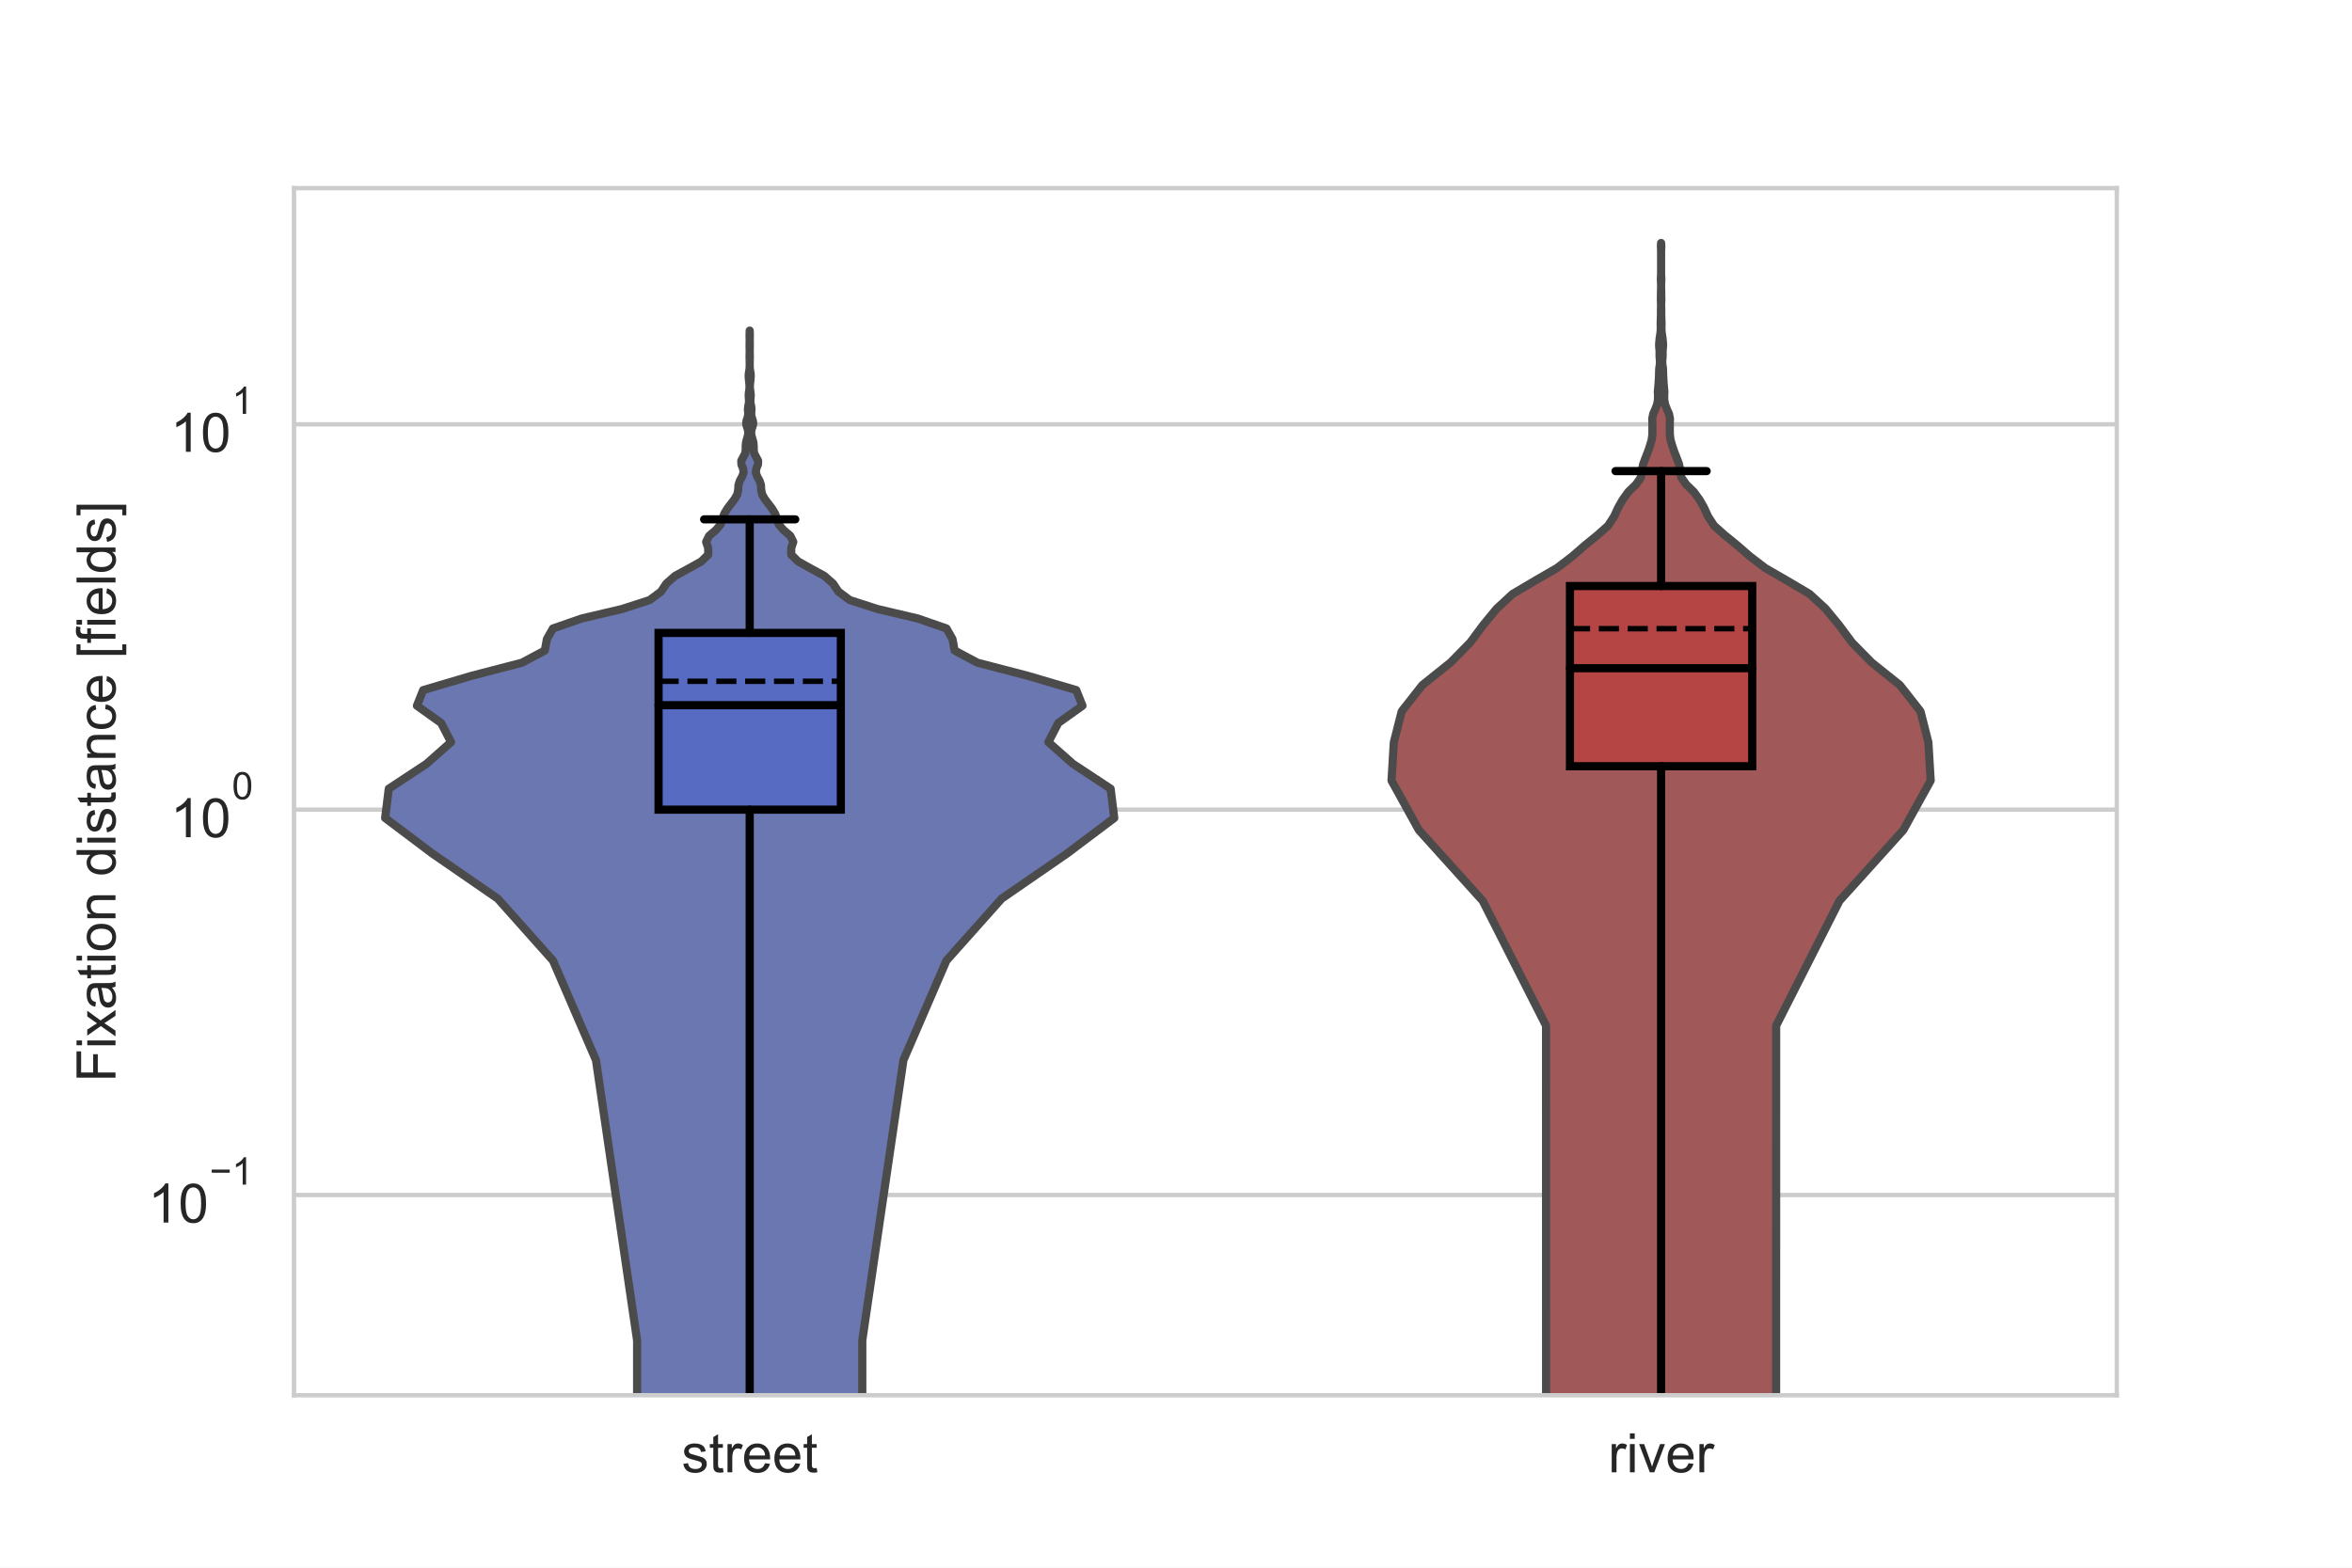
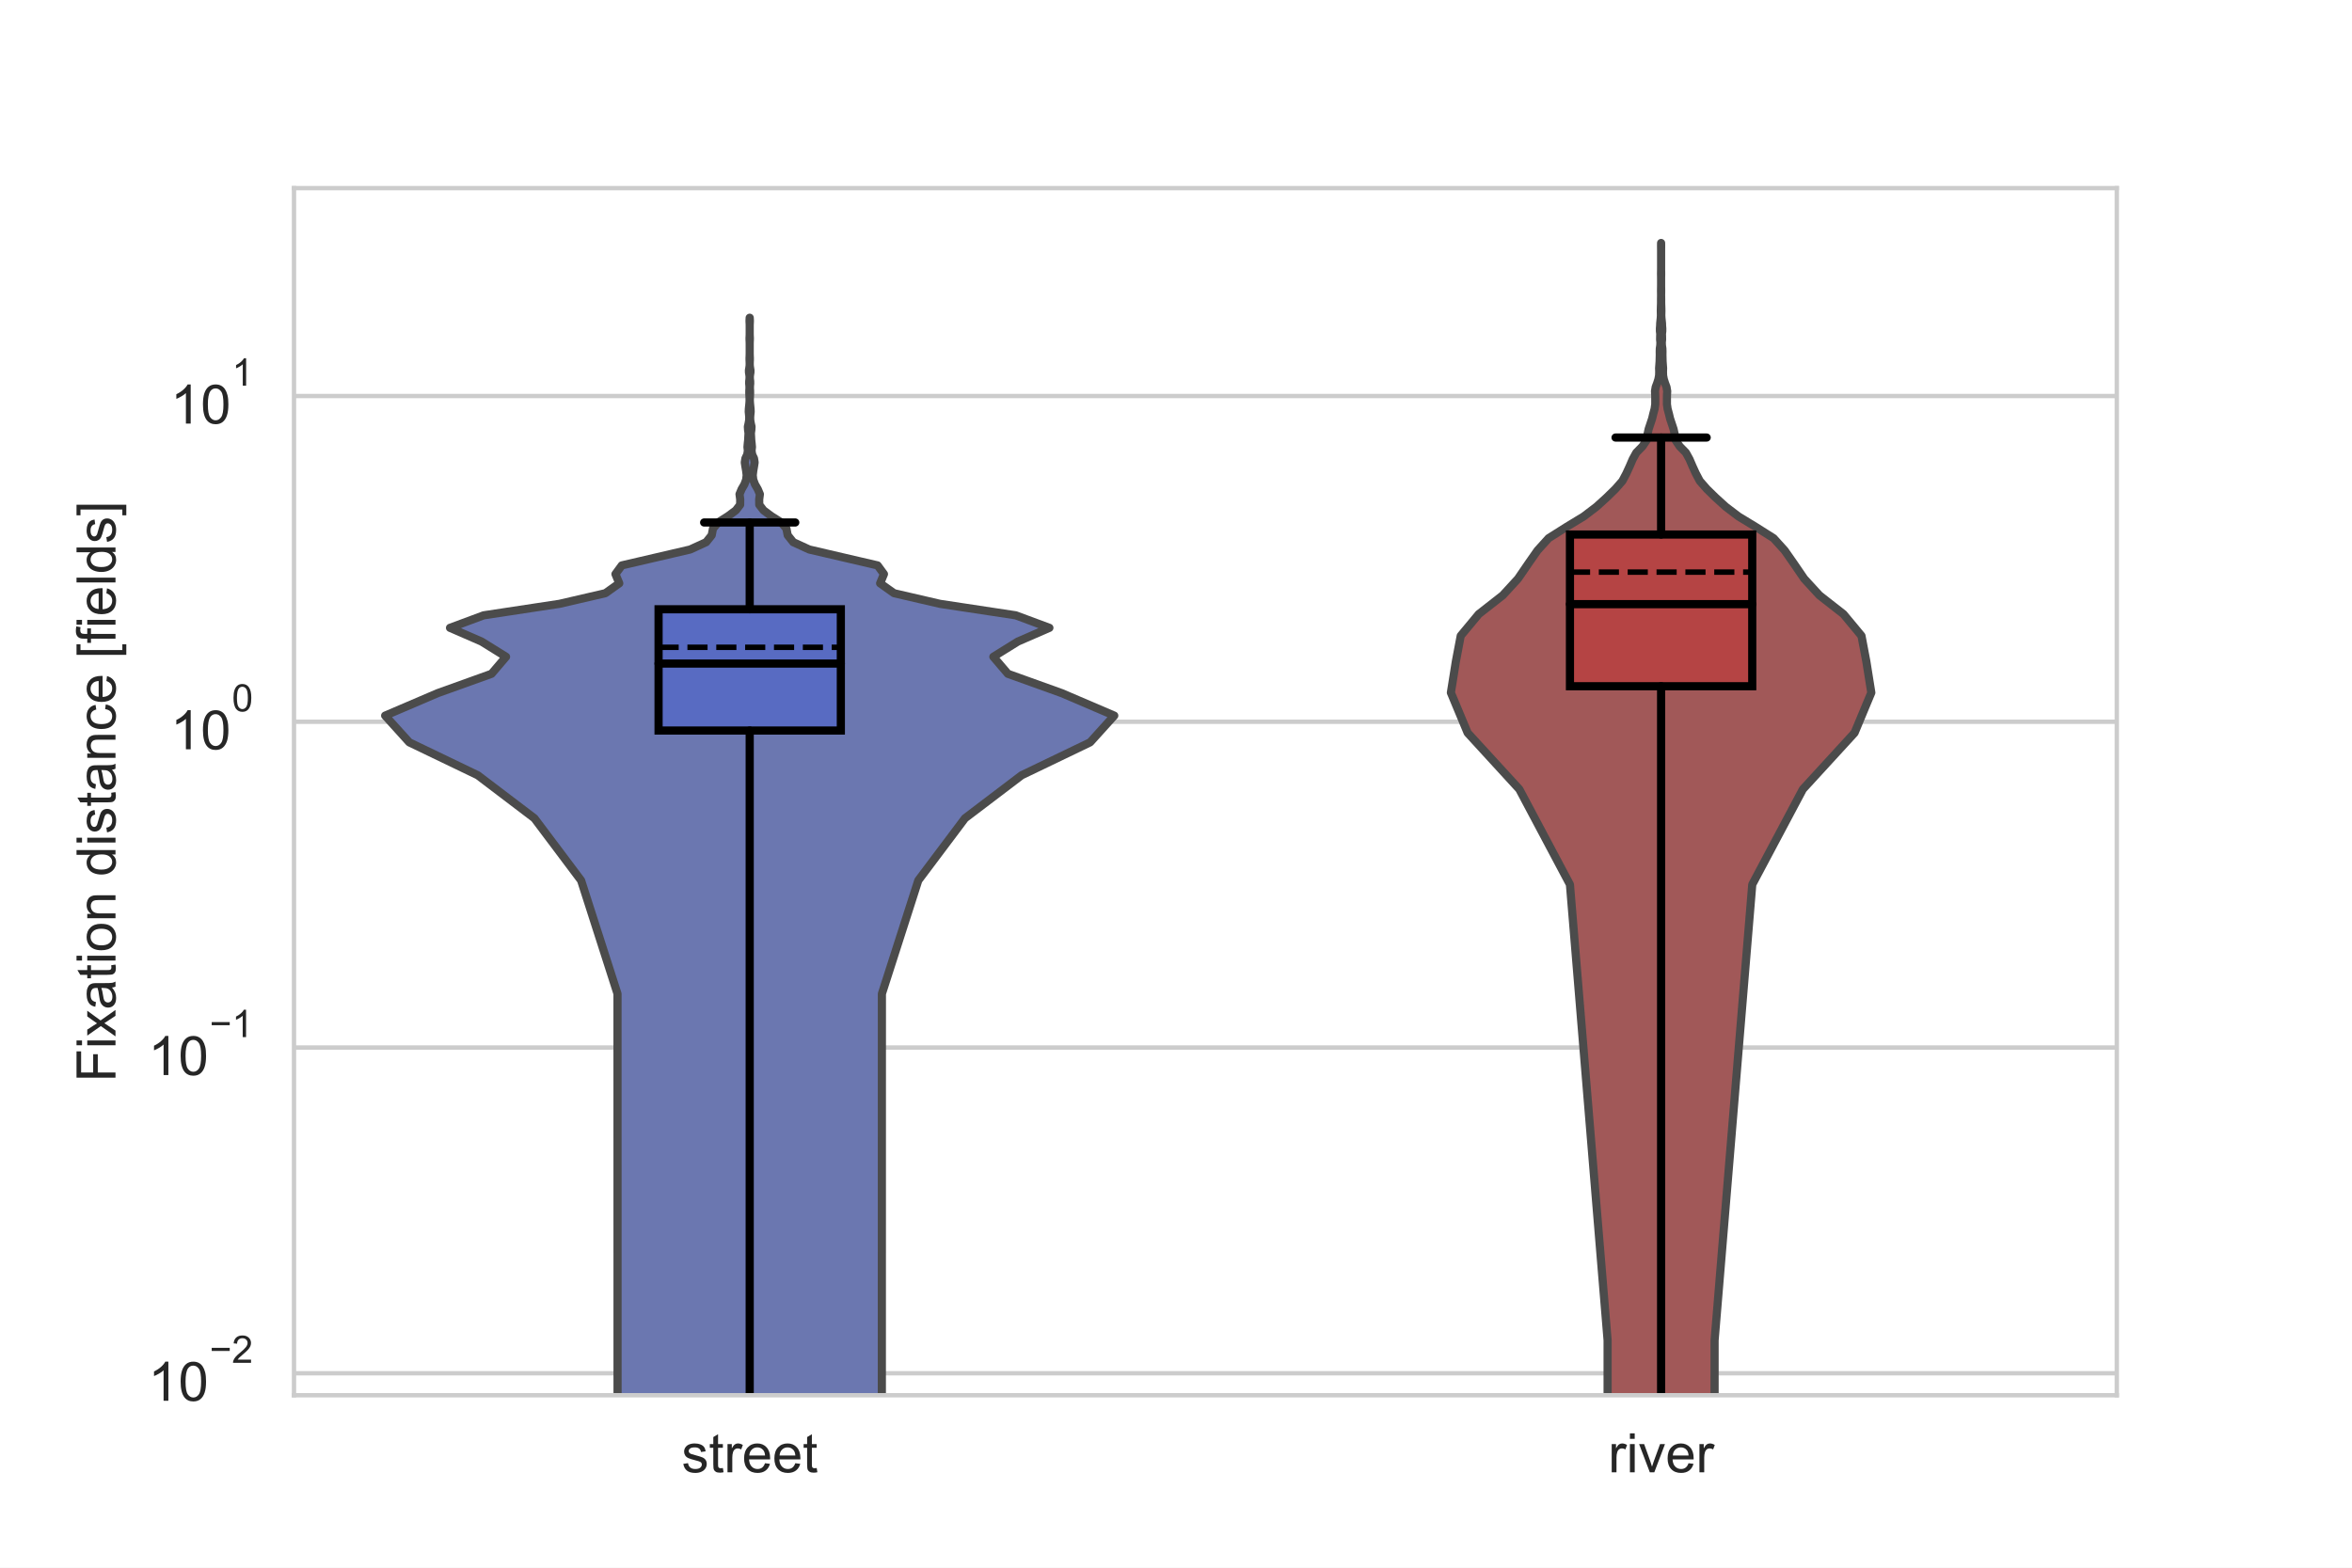
<svg xmlns="http://www.w3.org/2000/svg" xmlns:xlink="http://www.w3.org/1999/xlink" width="432pt" height="288pt" viewBox="0 0 432 288" version="1.1">
  <defs>
    <style type="text/css">*{stroke-linejoin: round; stroke-linecap: butt}</style>
  </defs>
  <g id="figure_1">
    <g id="patch_1">
      <path d="M 0 288  L 432 288  L 432 0  L 0 0  z " style="fill: #ffffff" />
    </g>
    <g id="axes_1">
      <g id="patch_2">
        <path d="M 54 256.32  L 388.8 256.32  L 388.8 34.56  L 54 34.56  z " style="fill: #ffffff" />
      </g>
      <g id="matplotlib.axis_1">
        <g id="xtick_1">
          <g id="text_1">
            <g style="fill: #262626" transform="translate(125.1961 270.4778)scale(0.1 -0.1)">
              <defs>
                <path id="ArialMT-73" d="M 197 991  L 753 1078  Q 800 744 1014 566  Q 1228 388 1613 388  Q 2000 388 2187 545  Q 2375 703 2375 916  Q 2375 1106 2209 1216  Q 2094 1291 1634 1406  Q 1016 1563 777 1677  Q 538 1791 414 1992  Q 291 2194 291 2438  Q 291 2659 392 2848  Q 494 3038 669 3163  Q 800 3259 1026 3326  Q 1253 3394 1513 3394  Q 1903 3394 2198 3281  Q 2494 3169 2634 2976  Q 2775 2784 2828 2463  L 2278 2388  Q 2241 2644 2061 2787  Q 1881 2931 1553 2931  Q 1166 2931 1000 2803  Q 834 2675 834 2503  Q 834 2394 903 2306  Q 972 2216 1119 2156  Q 1203 2125 1616 2013  Q 2213 1853 2448 1751  Q 2684 1650 2818 1456  Q 2953 1263 2953 975  Q 2953 694 2789 445  Q 2625 197 2315 61  Q 2006 -75 1616 -75  Q 969 -75 630 194  Q 291 463 197 991  z " transform="scale(0.015625)" />
                <path id="ArialMT-74" d="M 1650 503  L 1731 6  Q 1494 -44 1306 -44  Q 1000 -44 831 53  Q 663 150 594 308  Q 525 466 525 972  L 525 2881  L 113 2881  L 113 3319  L 525 3319  L 525 4141  L 1084 4478  L 1084 3319  L 1650 3319  L 1650 2881  L 1084 2881  L 1084 941  Q 1084 700 1114 631  Q 1144 563 1211 522  Q 1278 481 1403 481  Q 1497 481 1650 503  z " transform="scale(0.015625)" />
                <path id="ArialMT-72" d="M 416 0  L 416 3319  L 922 3319  L 922 2816  Q 1116 3169 1280 3281  Q 1444 3394 1641 3394  Q 1925 3394 2219 3213  L 2025 2691  Q 1819 2813 1613 2813  Q 1428 2813 1281 2702  Q 1134 2591 1072 2394  Q 978 2094 978 1738  L 978 0  L 416 0  z " transform="scale(0.015625)" />
                <path id="ArialMT-65" d="M 2694 1069  L 3275 997  Q 3138 488 2766 206  Q 2394 -75 1816 -75  Q 1088 -75 661 373  Q 234 822 234 1631  Q 234 2469 665 2931  Q 1097 3394 1784 3394  Q 2450 3394 2872 2941  Q 3294 2488 3294 1666  Q 3294 1616 3291 1516  L 816 1516  Q 847 969 1125 678  Q 1403 388 1819 388  Q 2128 388 2347 550  Q 2566 713 2694 1069  z M 847 1978  L 2700 1978  Q 2663 2397 2488 2606  Q 2219 2931 1791 2931  Q 1403 2931 1139 2672  Q 875 2413 847 1978  z " transform="scale(0.015625)" />
              </defs>
              <use xlink:href="#ArialMT-73" />
              <use xlink:href="#ArialMT-74" x="50" />
              <use xlink:href="#ArialMT-72" x="77.783" />
              <use xlink:href="#ArialMT-65" x="111.084" />
              <use xlink:href="#ArialMT-65" x="166.699" />
              <use xlink:href="#ArialMT-74" x="222.314" />
            </g>
          </g>
        </g>
        <g id="xtick_2">
          <g id="text_2">
            <g style="fill: #262626" transform="translate(295.3789 270.4778)scale(0.1 -0.1)">
              <defs>
                <path id="ArialMT-69" d="M 425 3934  L 425 4581  L 988 4581  L 988 3934  L 425 3934  z M 425 0  L 425 3319  L 988 3319  L 988 0  L 425 0  z " transform="scale(0.015625)" />
                <path id="ArialMT-76" d="M 1344 0  L 81 3319  L 675 3319  L 1388 1331  Q 1503 1009 1600 663  Q 1675 925 1809 1294  L 2547 3319  L 3125 3319  L 1869 0  L 1344 0  z " transform="scale(0.015625)" />
              </defs>
              <use xlink:href="#ArialMT-72" />
              <use xlink:href="#ArialMT-69" x="33.301" />
              <use xlink:href="#ArialMT-76" x="55.518" />
              <use xlink:href="#ArialMT-65" x="105.518" />
              <use xlink:href="#ArialMT-72" x="161.133" />
            </g>
          </g>
        </g>
      </g>
      <g id="matplotlib.axis_2">
        <g id="ytick_1">
          <g id="line2d_1">
-             <path d="M 54 219.538  L 388.8 219.538  " clip-path="url(#p11fd2598a0)" style="fill: none; stroke: #cccccc; stroke-width: 0.8; stroke-linecap: round" />
+             <path d="M 54 252.281  L 388.8 252.281  " clip-path="url(#p9c4252f0fb)" style="fill: none; stroke: #cccccc; stroke-width: 0.8; stroke-linecap: round" />
          </g>
          <g id="text_3">
-             <g style="fill: #262626" transform="translate(27.2 224.6939)scale(0.1 -0.1)">
+             <g style="fill: #262626" transform="translate(27.2 257.437)scale(0.1 -0.1)">
              <defs>
                <path id="ArialMT-31" d="M 2384 0  L 1822 0  L 1822 3584  Q 1619 3391 1289 3197  Q 959 3003 697 2906  L 697 3450  Q 1169 3672 1522 3987  Q 1875 4303 2022 4600  L 2384 4600  L 2384 0  z " transform="scale(0.015625)" />
                <path id="ArialMT-30" d="M 266 2259  Q 266 3072 433 3567  Q 600 4063 929 4331  Q 1259 4600 1759 4600  Q 2128 4600 2406 4451  Q 2684 4303 2865 4023  Q 3047 3744 3150 3342  Q 3253 2941 3253 2259  Q 3253 1453 3087 958  Q 2922 463 2592 192  Q 2263 -78 1759 -78  Q 1097 -78 719 397  Q 266 969 266 2259  z M 844 2259  Q 844 1131 1108 757  Q 1372 384 1759 384  Q 2147 384 2411 759  Q 2675 1134 2675 2259  Q 2675 3391 2411 3762  Q 2147 4134 1753 4134  Q 1366 4134 1134 3806  Q 844 3388 844 2259  z " transform="scale(0.015625)" />
                <path id="ArialMT-2212" d="M 3381 1997  L 356 1997  L 356 2522  L 3381 2522  L 3381 1997  z " transform="scale(0.015625)" />
+                 <path id="ArialMT-32" d="M 3222 541  L 3222 0  L 194 0  Q 188 203 259 391  Q 375 700 629 1000  Q 884 1300 1366 1694  Q 2113 2306 2375 2664  Q 2638 3022 2638 3341  Q 2638 3675 2398 3904  Q 2159 4134 1775 4134  Q 1369 4134 1125 3890  Q 881 3647 878 3216  L 300 3275  Q 359 3922 746 4261  Q 1134 4600 1788 4600  Q 2447 4600 2831 4234  Q 3216 3869 3216 3328  Q 3216 3053 3103 2787  Q 2991 2522 2730 2228  Q 2469 1934 1863 1422  Q 1356 997 1212 845  Q 1069 694 975 541  L 3222 541  z " transform="scale(0.015625)" />
              </defs>
+               <use xlink:href="#ArialMT-31" transform="translate(0 0.99375)" />
+               <use xlink:href="#ArialMT-30" transform="translate(55.61523 0.99375)" />
+               <use xlink:href="#ArialMT-2212" transform="translate(112.9728 70.6875)scale(0.7)" />
+               <use xlink:href="#ArialMT-32" transform="translate(153.8517 70.6875)scale(0.7)" />
+             </g>
+           </g>
+         </g>
+         <g id="ytick_2">
+           <g id="line2d_2">
+             <path d="M 54 192.439  L 388.8 192.439  " clip-path="url(#p9c4252f0fb)" style="fill: none; stroke: #cccccc; stroke-width: 0.8; stroke-linecap: round" />
+           </g>
+           <g id="text_4">
+             <g style="fill: #262626" transform="translate(27.2 197.5957)scale(0.1 -0.1)">
              <use xlink:href="#ArialMT-31" transform="translate(0 0.99375)" />
              <use xlink:href="#ArialMT-30" transform="translate(55.61523 0.99375)" />
              <use xlink:href="#ArialMT-2212" transform="translate(112.9728 70.6875)scale(0.7)" />
              <use xlink:href="#ArialMT-31" transform="translate(153.8517 70.6875)scale(0.7)" />
            </g>
          </g>
        </g>
-         <g id="ytick_2">
-           <g id="line2d_2">
-             <path d="M 54 148.743  L 388.8 148.743  " clip-path="url(#p11fd2598a0)" style="fill: none; stroke: #cccccc; stroke-width: 0.8; stroke-linecap: round" />
-           </g>
-           <g id="text_4">
-             <g style="fill: #262626" transform="translate(31.3 153.8997)scale(0.1 -0.1)">
-               <use xlink:href="#ArialMT-31" transform="translate(0 0.99375)" />
-               <use xlink:href="#ArialMT-30" transform="translate(55.61523 0.99375)" />
-               <use xlink:href="#ArialMT-30" transform="translate(112.9728 70.6875)scale(0.7)" />
-             </g>
-           </g>
-         </g>
        <g id="ytick_3">
          <g id="line2d_3">
-             <path d="M 54 77.949  L 388.8 77.949  " clip-path="url(#p11fd2598a0)" style="fill: none; stroke: #cccccc; stroke-width: 0.8; stroke-linecap: round" />
+             <path d="M 54 132.598  L 388.8 132.598  " clip-path="url(#p9c4252f0fb)" style="fill: none; stroke: #cccccc; stroke-width: 0.8; stroke-linecap: round" />
          </g>
          <g id="text_5">
-             <g style="fill: #262626" transform="translate(31.3 83.10546)scale(0.1 -0.1)">
+             <g style="fill: #262626" transform="translate(31.3 137.7544)scale(0.1 -0.1)">
+               <use xlink:href="#ArialMT-31" transform="translate(0 0.99375)" />
+               <use xlink:href="#ArialMT-30" transform="translate(55.61523 0.99375)" />
+               <use xlink:href="#ArialMT-30" transform="translate(112.9728 70.6875)scale(0.7)" />
+             </g>
+           </g>
+         </g>
+         <g id="ytick_4">
+           <g id="line2d_4">
+             <path d="M 54 72.757  L 388.8 72.757  " clip-path="url(#p9c4252f0fb)" style="fill: none; stroke: #cccccc; stroke-width: 0.8; stroke-linecap: round" />
+           </g>
+           <g id="text_6">
+             <g style="fill: #262626" transform="translate(31.3 77.91311)scale(0.1 -0.1)">
              <use xlink:href="#ArialMT-31" transform="translate(0 0.99375)" />
              <use xlink:href="#ArialMT-30" transform="translate(55.61523 0.99375)" />
              <use xlink:href="#ArialMT-31" transform="translate(112.9728 70.6875)scale(0.7)" />
            </g>
          </g>
        </g>
-         <g id="ytick_4" />
        <g id="ytick_5" />
        <g id="ytick_6" />
        <g id="ytick_7" />
        <g id="ytick_8" />
        <g id="ytick_9" />
        <g id="ytick_10" />
        <g id="ytick_11" />
        <g id="ytick_12" />
        <g id="ytick_13" />
        <g id="ytick_14" />
        <g id="ytick_15" />
        <g id="ytick_16" />
        <g id="ytick_17" />
        <g id="ytick_18" />
        <g id="ytick_19" />
        <g id="ytick_20" />
        <g id="ytick_21" />
        <g id="ytick_22" />
        <g id="ytick_23" />
        <g id="ytick_24" />
        <g id="ytick_25" />
        <g id="ytick_26" />
        <g id="ytick_27" />
        <g id="ytick_28" />
-         <g id="text_6">
+         <g id="ytick_29" />
+         <g id="ytick_30" />
+         <g id="ytick_31" />
+         <g id="ytick_32" />
+         <g id="text_7">
          <g style="fill: #262626" transform="translate(21.2125 198.7962)rotate(-90)scale(0.1 -0.1)">
            <defs>
              <path id="ArialMT-46" d="M 525 0  L 525 4581  L 3616 4581  L 3616 4041  L 1131 4041  L 1131 2622  L 3281 2622  L 3281 2081  L 1131 2081  L 1131 0  L 525 0  z " transform="scale(0.015625)" />
              <path id="ArialMT-78" d="M 47 0  L 1259 1725  L 138 3319  L 841 3319  L 1350 2541  Q 1494 2319 1581 2169  Q 1719 2375 1834 2534  L 2394 3319  L 3066 3319  L 1919 1756  L 3153 0  L 2463 0  L 1781 1031  L 1600 1309  L 728 0  L 47 0  z " transform="scale(0.015625)" />
              <path id="ArialMT-61" d="M 2588 409  Q 2275 144 1986 34  Q 1697 -75 1366 -75  Q 819 -75 525 192  Q 231 459 231 875  Q 231 1119 342 1320  Q 453 1522 633 1644  Q 813 1766 1038 1828  Q 1203 1872 1538 1913  Q 2219 1994 2541 2106  Q 2544 2222 2544 2253  Q 2544 2597 2384 2738  Q 2169 2928 1744 2928  Q 1347 2928 1158 2789  Q 969 2650 878 2297  L 328 2372  Q 403 2725 575 2942  Q 747 3159 1072 3276  Q 1397 3394 1825 3394  Q 2250 3394 2515 3294  Q 2781 3194 2906 3042  Q 3031 2891 3081 2659  Q 3109 2516 3109 2141  L 3109 1391  Q 3109 606 3145 398  Q 3181 191 3288 0  L 2700 0  Q 2613 175 2588 409  z M 2541 1666  Q 2234 1541 1622 1453  Q 1275 1403 1131 1340  Q 988 1278 909 1158  Q 831 1038 831 891  Q 831 666 1001 516  Q 1172 366 1500 366  Q 1825 366 2078 508  Q 2331 650 2450 897  Q 2541 1088 2541 1459  L 2541 1666  z " transform="scale(0.015625)" />
              <path id="ArialMT-6f" d="M 213 1659  Q 213 2581 725 3025  Q 1153 3394 1769 3394  Q 2453 3394 2887 2945  Q 3322 2497 3322 1706  Q 3322 1066 3130 698  Q 2938 331 2570 128  Q 2203 -75 1769 -75  Q 1072 -75 642 372  Q 213 819 213 1659  z M 791 1659  Q 791 1022 1069 705  Q 1347 388 1769 388  Q 2188 388 2466 706  Q 2744 1025 2744 1678  Q 2744 2294 2464 2611  Q 2184 2928 1769 2928  Q 1347 2928 1069 2612  Q 791 2297 791 1659  z " transform="scale(0.015625)" />
              <path id="ArialMT-6e" d="M 422 0  L 422 3319  L 928 3319  L 928 2847  Q 1294 3394 1984 3394  Q 2284 3394 2536 3286  Q 2788 3178 2913 3003  Q 3038 2828 3088 2588  Q 3119 2431 3119 2041  L 3119 0  L 2556 0  L 2556 2019  Q 2556 2363 2490 2533  Q 2425 2703 2258 2804  Q 2091 2906 1866 2906  Q 1506 2906 1245 2678  Q 984 2450 984 1813  L 984 0  L 422 0  z " transform="scale(0.015625)" />
              <path id="ArialMT-20" transform="scale(0.015625)" />
              <path id="ArialMT-64" d="M 2575 0  L 2575 419  Q 2259 -75 1647 -75  Q 1250 -75 917 144  Q 584 363 401 755  Q 219 1147 219 1656  Q 219 2153 384 2558  Q 550 2963 881 3178  Q 1213 3394 1622 3394  Q 1922 3394 2156 3267  Q 2391 3141 2538 2938  L 2538 4581  L 3097 4581  L 3097 0  L 2575 0  z M 797 1656  Q 797 1019 1065 703  Q 1334 388 1700 388  Q 2069 388 2326 689  Q 2584 991 2584 1609  Q 2584 2291 2321 2609  Q 2059 2928 1675 2928  Q 1300 2928 1048 2622  Q 797 2316 797 1656  z " transform="scale(0.015625)" />
              <path id="ArialMT-63" d="M 2588 1216  L 3141 1144  Q 3050 572 2676 248  Q 2303 -75 1759 -75  Q 1078 -75 664 370  Q 250 816 250 1647  Q 250 2184 428 2587  Q 606 2991 970 3192  Q 1334 3394 1763 3394  Q 2303 3394 2647 3120  Q 2991 2847 3088 2344  L 2541 2259  Q 2463 2594 2264 2762  Q 2066 2931 1784 2931  Q 1359 2931 1093 2626  Q 828 2322 828 1663  Q 828 994 1084 691  Q 1341 388 1753 388  Q 2084 388 2306 591  Q 2528 794 2588 1216  z " transform="scale(0.015625)" />
              <path id="ArialMT-5b" d="M 434 -1272  L 434 4581  L 1675 4581  L 1675 4116  L 997 4116  L 997 -806  L 1675 -806  L 1675 -1272  L 434 -1272  z " transform="scale(0.015625)" />
              <path id="ArialMT-66" d="M 556 0  L 556 2881  L 59 2881  L 59 3319  L 556 3319  L 556 3672  Q 556 4006 616 4169  Q 697 4388 901 4523  Q 1106 4659 1475 4659  Q 1713 4659 2000 4603  L 1916 4113  Q 1741 4144 1584 4144  Q 1328 4144 1222 4034  Q 1116 3925 1116 3625  L 1116 3319  L 1763 3319  L 1763 2881  L 1116 2881  L 1116 0  L 556 0  z " transform="scale(0.015625)" />
              <path id="ArialMT-6c" d="M 409 0  L 409 4581  L 972 4581  L 972 0  L 409 0  z " transform="scale(0.015625)" />
              <path id="ArialMT-5d" d="M 1363 -1272  L 122 -1272  L 122 -806  L 800 -806  L 800 4116  L 122 4116  L 122 4581  L 1363 4581  L 1363 -1272  z " transform="scale(0.015625)" />
            </defs>
            <use xlink:href="#ArialMT-46" />
            <use xlink:href="#ArialMT-69" x="61.084" />
            <use xlink:href="#ArialMT-78" x="83.301" />
            <use xlink:href="#ArialMT-61" x="133.301" />
            <use xlink:href="#ArialMT-74" x="188.916" />
            <use xlink:href="#ArialMT-69" x="216.699" />
            <use xlink:href="#ArialMT-6f" x="238.916" />
            <use xlink:href="#ArialMT-6e" x="294.531" />
            <use xlink:href="#ArialMT-20" x="350.146" />
            <use xlink:href="#ArialMT-64" x="377.93" />
            <use xlink:href="#ArialMT-69" x="433.545" />
            <use xlink:href="#ArialMT-73" x="455.762" />
            <use xlink:href="#ArialMT-74" x="505.762" />
            <use xlink:href="#ArialMT-61" x="533.545" />
            <use xlink:href="#ArialMT-6e" x="589.16" />
            <use xlink:href="#ArialMT-63" x="644.775" />
            <use xlink:href="#ArialMT-65" x="694.775" />
            <use xlink:href="#ArialMT-20" x="750.391" />
            <use xlink:href="#ArialMT-5b" x="778.174" />
            <use xlink:href="#ArialMT-66" x="805.957" />
            <use xlink:href="#ArialMT-69" x="833.74" />
            <use xlink:href="#ArialMT-65" x="855.957" />
            <use xlink:href="#ArialMT-6c" x="911.572" />
            <use xlink:href="#ArialMT-64" x="933.789" />
            <use xlink:href="#ArialMT-73" x="989.404" />
            <use xlink:href="#ArialMT-5d" x="1039.404" />
          </g>
        </g>
      </g>
      <g id="PolyCollection_1">
-         <path d="M 139.134 70942.98  L 136.266 70942.98  L 132.482 70942.98  L 125.362 70942.98  L 117.019 246.24  L 109.467 194.763  L 101.569 176.477  L 91.423 165.089  L 79.409 156.798  L 70.74 150.274  L 71.408 144.896  L 78.344 140.319  L 82.844 136.337  L 81.015 132.811  L 76.579 129.649  L 77.721 126.781  L 86.592 124.159  L 95.874 121.743  L 100.069 119.502  L 100.449 117.414  L 101.553 115.459  L 106.845 113.621  L 114.21 111.887  L 119.308 110.245  L 121.409 108.686  L 122.394 107.203  L 124.009 105.788  L 126.495 104.435  L 128.812 103.139  L 130.079 101.896  L 130.077 100.701  L 129.697 99.55  L 130.233 98.441  L 131.495 97.371  L 132.373 96.337  L 132.695 95.336  L 133.03 94.367  L 133.602 93.428  L 134.295 92.516  L 134.965 91.631  L 135.44 90.771  L 135.595 89.933  L 135.632 89.118  L 135.887 88.325  L 136.316 87.551  L 136.582 86.796  L 136.481 86.059  L 136.182 85.339  L 136.154 84.636  L 136.523 83.949  L 136.875 83.277  L 136.973 82.619  L 136.962 81.975  L 137.014 81.344  L 137.17 80.725  L 137.352 80.119  L 137.446 79.525  L 137.376 78.942  L 137.179 78.37  L 137.048 77.808  L 137.126 77.256  L 137.315 76.714  L 137.427 76.182  L 137.408 75.658  L 137.369 75.143  L 137.431 74.637  L 137.539 74.139  L 137.579 73.649  L 137.545 73.166  L 137.512 72.691  L 137.535 72.224  L 137.603 71.763  L 137.658 71.309  L 137.665 70.862  L 137.628 70.421  L 137.578 69.986  L 137.537 69.557  L 137.51 69.135  L 137.522 68.718  L 137.586 68.306  L 137.654 67.9  L 137.689 67.5  L 137.698 67.104  L 137.698 66.713  L 137.693 66.328  L 137.684 65.947  L 137.676 65.571  L 137.679 65.199  L 137.689 64.832  L 137.693 64.469  L 137.688 64.11  L 137.679 63.756  L 137.676 63.405  L 137.684 63.059  L 137.692 62.716  L 137.692 62.377  L 137.683 62.042  L 137.676 61.711  L 137.679 61.383  L 137.689 61.058  L 137.697 60.737  L 137.703 60.737  L 137.703 60.737  L 137.711 61.058  L 137.721 61.383  L 137.724 61.711  L 137.717 62.042  L 137.708 62.377  L 137.708 62.716  L 137.716 63.059  L 137.724 63.405  L 137.721 63.756  L 137.712 64.11  L 137.707 64.469  L 137.711 64.832  L 137.721 65.199  L 137.724 65.571  L 137.716 65.947  L 137.707 66.328  L 137.702 66.713  L 137.702 67.104  L 137.711 67.5  L 137.746 67.9  L 137.814 68.306  L 137.878 68.718  L 137.89 69.135  L 137.863 69.557  L 137.822 69.986  L 137.772 70.421  L 137.735 70.862  L 137.742 71.309  L 137.797 71.763  L 137.865 72.224  L 137.888 72.691  L 137.855 73.166  L 137.821 73.649  L 137.861 74.139  L 137.969 74.637  L 138.031 75.143  L 137.992 75.658  L 137.973 76.182  L 138.085 76.714  L 138.274 77.256  L 138.352 77.808  L 138.221 78.37  L 138.024 78.942  L 137.954 79.525  L 138.048 80.119  L 138.23 80.725  L 138.386 81.344  L 138.438 81.975  L 138.427 82.619  L 138.525 83.277  L 138.877 83.949  L 139.246 84.636  L 139.218 85.339  L 138.919 86.059  L 138.818 86.796  L 139.084 87.551  L 139.513 88.325  L 139.768 89.118  L 139.805 89.933  L 139.96 90.771  L 140.435 91.631  L 141.105 92.516  L 141.798 93.428  L 142.37 94.367  L 142.705 95.336  L 143.027 96.337  L 143.905 97.371  L 145.167 98.441  L 145.703 99.55  L 145.323 100.701  L 145.321 101.896  L 146.588 103.139  L 148.905 104.435  L 151.391 105.788  L 153.006 107.203  L 153.991 108.686  L 156.092 110.245  L 161.19 111.887  L 168.555 113.621  L 173.847 115.459  L 174.951 117.414  L 175.331 119.502  L 179.526 121.743  L 188.808 124.159  L 197.679 126.781  L 198.821 129.649  L 194.385 132.811  L 192.556 136.337  L 197.056 140.319  L 203.992 144.896  L 204.66 150.274  L 195.991 156.798  L 183.977 165.089  L 173.831 176.477  L 165.933 194.763  L 158.381 246.24  L 150.038 70942.98  L 142.918 70942.98  L 139.134 70942.98  z " clip-path="url(#p11fd2598a0)" style="fill: #6b77b0; stroke: #4b4b4b; stroke-width: 1.5" />
+         <path d="M 139.262 59973.878  L 136.138 59973.878  L 130.519 59973.878  L 121.061 59973.878  L 113.419 182.568  L 106.732 161.739  L 98.161 150.328  L 87.756 142.425  L 75.173 136.373  L 70.74 131.468  L 80.372 127.343  L 90.277 123.784  L 92.948 120.654  L 88.452 117.861  L 82.655 115.339  L 88.84 113.041  L 102.763 110.929  L 111.195 108.976  L 113.745 107.16  L 113.042 105.462  L 114.209 103.869  L 120.672 102.367  L 126.765 100.948  L 129.702 99.602  L 130.724 98.322  L 130.957 97.103  L 131.955 95.938  L 133.719 94.823  L 135.156 93.754  L 135.946 92.727  L 135.955 91.739  L 135.83 90.788  L 136.214 89.87  L 136.727 88.983  L 137.049 88.126  L 137.143 87.296  L 137.047 86.491  L 136.913 85.711  L 136.798 84.954  L 136.909 84.218  L 137.249 83.502  L 137.361 82.805  L 137.288 82.127  L 137.347 81.466  L 137.418 80.821  L 137.449 80.192  L 137.484 79.578  L 137.401 78.978  L 137.363 78.391  L 137.493 77.818  L 137.592 77.257  L 137.617 76.707  L 137.579 76.169  L 137.524 75.642  L 137.544 75.126  L 137.595 74.619  L 137.644 74.123  L 137.676 73.635  L 137.67 73.157  L 137.647 72.687  L 137.626 72.225  L 137.63 71.772  L 137.657 71.326  L 137.649 70.888  L 137.606 70.457  L 137.612 70.033  L 137.662 69.616  L 137.676 69.206  L 137.631 68.801  L 137.566 68.404  L 137.56 68.012  L 137.625 67.626  L 137.68 67.245  L 137.695 66.87  L 137.688 66.501  L 137.67 66.136  L 137.669 65.777  L 137.686 65.422  L 137.697 65.072  L 137.7 64.727  L 137.7 64.387  L 137.7 64.051  L 137.7 63.719  L 137.7 63.391  L 137.698 63.068  L 137.69 62.748  L 137.672 62.432  L 137.668 62.12  L 137.684 61.812  L 137.696 61.507  L 137.7 61.206  L 137.7 60.909  L 137.7 60.614  L 137.7 60.323  L 137.7 60.036  L 137.699 59.751  L 137.692 59.469  L 137.675 59.191  L 137.667 58.915  L 137.681 58.643  L 137.695 58.373  L 137.705 58.373  L 137.705 58.373  L 137.719 58.643  L 137.733 58.915  L 137.725 59.191  L 137.708 59.469  L 137.701 59.751  L 137.7 60.036  L 137.7 60.323  L 137.7 60.614  L 137.7 60.909  L 137.7 61.206  L 137.704 61.507  L 137.716 61.812  L 137.732 62.12  L 137.728 62.432  L 137.71 62.748  L 137.702 63.068  L 137.7 63.391  L 137.7 63.719  L 137.7 64.051  L 137.7 64.387  L 137.7 64.727  L 137.703 65.072  L 137.714 65.422  L 137.731 65.777  L 137.73 66.136  L 137.712 66.501  L 137.705 66.87  L 137.72 67.245  L 137.775 67.626  L 137.84 68.012  L 137.834 68.404  L 137.769 68.801  L 137.724 69.206  L 137.738 69.616  L 137.788 70.033  L 137.794 70.457  L 137.751 70.888  L 137.743 71.326  L 137.77 71.772  L 137.774 72.225  L 137.753 72.687  L 137.73 73.157  L 137.724 73.635  L 137.756 74.123  L 137.805 74.619  L 137.856 75.126  L 137.876 75.642  L 137.821 76.169  L 137.783 76.707  L 137.808 77.257  L 137.907 77.818  L 138.037 78.391  L 137.999 78.978  L 137.916 79.578  L 137.951 80.192  L 137.982 80.821  L 138.053 81.466  L 138.112 82.127  L 138.039 82.805  L 138.151 83.502  L 138.491 84.218  L 138.602 84.954  L 138.487 85.711  L 138.353 86.491  L 138.257 87.296  L 138.351 88.126  L 138.673 88.983  L 139.186 89.87  L 139.57 90.788  L 139.445 91.739  L 139.454 92.727  L 140.244 93.754  L 141.681 94.823  L 143.445 95.938  L 144.443 97.103  L 144.676 98.322  L 145.698 99.602  L 148.635 100.948  L 154.728 102.367  L 161.191 103.869  L 162.358 105.462  L 161.655 107.16  L 164.205 108.976  L 172.637 110.929  L 186.56 113.041  L 192.745 115.339  L 186.948 117.861  L 182.452 120.654  L 185.123 123.784  L 195.028 127.343  L 204.66 131.468  L 200.227 136.373  L 187.644 142.425  L 177.239 150.328  L 168.668 161.739  L 161.981 182.568  L 154.339 59973.878  L 144.881 59973.878  L 139.262 59973.878  z " clip-path="url(#p9c4252f0fb)" style="fill: #6b77b0; stroke: #4b4b4b; stroke-width: 1.5" />
      </g>
      <g id="PolyCollection_2">
-         <path d="M 305.979 70942.98  L 304.221 70942.98  L 300.571 70942.98  L 293.184 70942.98  L 283.967 188.422  L 272.335 165.489  L 260.616 152.501  L 255.584 143.399  L 256.007 136.385  L 257.458 130.677  L 261.237 125.865  L 266.431 121.705  L 270.031 118.042  L 272.466 114.769  L 274.906 111.811  L 277.831 109.113  L 282.028 106.632  L 286.001 104.337  L 288.795 102.201  L 291.084 100.205  L 293.393 98.33  L 295.375 96.562  L 296.465 94.891  L 297.191 93.306  L 298.045 91.799  L 299.085 90.362  L 300.5 88.989  L 301.413 87.675  L 301.571 86.415  L 301.826 85.205  L 302.265 84.04  L 302.707 82.918  L 303.072 81.835  L 303.373 80.79  L 303.5 79.778  L 303.503 78.799  L 303.502 77.85  L 303.471 76.93  L 303.649 76.036  L 304.032 75.167  L 304.356 74.323  L 304.521 73.501  L 304.528 72.7  L 304.497 71.92  L 304.571 71.159  L 304.638 70.416  L 304.676 69.691  L 304.72 68.982  L 304.73 68.29  L 304.765 67.613  L 304.867 66.95  L 304.895 66.301  L 304.826 65.666  L 304.814 65.044  L 304.824 64.434  L 304.754 63.836  L 304.735 63.249  L 304.782 62.673  L 304.836 62.108  L 304.924 61.553  L 305 61.008  L 305.034 60.472  L 305.03 59.946  L 305.023 59.428  L 305.036 58.919  L 305.053 58.418  L 305.071 57.926  L 305.07 57.441  L 305.064 56.963  L 305.079 56.493  L 305.09 56.03  L 305.076 55.574  L 305.055 55.125  L 305.061 54.682  L 305.071 54.245  L 305.073 53.814  L 305.084 53.39  L 305.096 52.971  L 305.099 52.558  L 305.093 52.15  L 305.073 51.747  L 305.055 51.35  L 305.071 50.958  L 305.092 50.571  L 305.099 50.188  L 305.1 49.811  L 305.1 49.438  L 305.1 49.069  L 305.1 48.705  L 305.1 48.345  L 305.1 47.989  L 305.1 47.637  L 305.1 47.289  L 305.1 46.945  L 305.1 46.605  L 305.099 46.269  L 305.093 45.936  L 305.075 45.607  L 305.064 45.281  L 305.079 44.959  L 305.095 44.64  L 305.105 44.64  L 305.105 44.64  L 305.121 44.959  L 305.136 45.281  L 305.125 45.607  L 305.107 45.936  L 305.101 46.269  L 305.1 46.605  L 305.1 46.945  L 305.1 47.289  L 305.1 47.637  L 305.1 47.989  L 305.1 48.345  L 305.1 48.705  L 305.1 49.069  L 305.1 49.438  L 305.1 49.811  L 305.101 50.188  L 305.108 50.571  L 305.129 50.958  L 305.145 51.35  L 305.127 51.747  L 305.107 52.15  L 305.101 52.558  L 305.104 52.971  L 305.116 53.39  L 305.127 53.814  L 305.129 54.245  L 305.139 54.682  L 305.145 55.125  L 305.124 55.574  L 305.11 56.03  L 305.121 56.493  L 305.136 56.963  L 305.13 57.441  L 305.129 57.926  L 305.147 58.418  L 305.164 58.919  L 305.177 59.428  L 305.17 59.946  L 305.166 60.472  L 305.2 61.008  L 305.276 61.553  L 305.364 62.108  L 305.418 62.673  L 305.465 63.249  L 305.446 63.836  L 305.376 64.434  L 305.386 65.044  L 305.374 65.666  L 305.305 66.301  L 305.333 66.95  L 305.435 67.613  L 305.47 68.29  L 305.48 68.982  L 305.524 69.691  L 305.562 70.416  L 305.629 71.159  L 305.703 71.92  L 305.672 72.7  L 305.679 73.501  L 305.844 74.323  L 306.168 75.167  L 306.551 76.036  L 306.729 76.93  L 306.698 77.85  L 306.697 78.799  L 306.7 79.778  L 306.827 80.79  L 307.128 81.835  L 307.493 82.918  L 307.935 84.04  L 308.374 85.205  L 308.629 86.415  L 308.787 87.675  L 309.7 88.989  L 311.115 90.362  L 312.155 91.799  L 313.009 93.306  L 313.735 94.891  L 314.825 96.562  L 316.807 98.33  L 319.116 100.205  L 321.405 102.201  L 324.199 104.337  L 328.172 106.632  L 332.369 109.113  L 335.294 111.811  L 337.734 114.769  L 340.169 118.042  L 343.769 121.705  L 348.963 125.865  L 352.742 130.677  L 354.193 136.385  L 354.616 143.399  L 349.584 152.501  L 337.865 165.489  L 326.233 188.422  L 317.016 70942.98  L 309.629 70942.98  L 305.979 70942.98  z " clip-path="url(#p11fd2598a0)" style="fill: #a15858; stroke: #4b4b4b; stroke-width: 1.5" />
+         <path d="M 305.795 59973.878  L 304.405 59973.878  L 301.265 59973.878  L 295.274 246.24  L 288.355 162.485  L 279.061 144.994  L 269.568 134.633  L 266.49 127.246  L 267.406 121.5  L 268.299 116.797  L 271.606 112.817  L 276.018 109.366  L 278.814 106.319  L 280.677 103.593  L 282.401 101.126  L 284.44 98.873  L 287.723 96.799  L 290.882 94.879  L 293.234 93.091  L 295.075 91.419  L 296.686 89.847  L 297.987 88.365  L 298.73 86.963  L 299.339 85.633  L 299.882 84.367  L 300.545 83.161  L 301.675 82.008  L 302.422 80.904  L 302.591 79.844  L 302.812 78.827  L 303.138 77.848  L 303.451 76.904  L 303.67 75.993  L 303.908 75.113  L 304.028 74.262  L 304.029 73.438  L 304.023 72.64  L 303.98 71.865  L 304.105 71.112  L 304.379 70.381  L 304.605 69.67  L 304.734 68.977  L 304.756 68.303  L 304.735 67.646  L 304.783 67.005  L 304.827 66.379  L 304.843 65.768  L 304.858 65.171  L 304.849 64.588  L 304.868 64.017  L 304.95 63.459  L 304.972 62.912  L 304.92 62.377  L 304.927 61.852  L 304.944 61.338  L 304.885 60.834  L 304.881 60.339  L 304.922 59.853  L 304.937 59.377  L 304.985 58.909  L 305.035 58.449  L 305.063 57.998  L 305.056 57.554  L 305.046 57.117  L 305.055 56.688  L 305.066 56.266  L 305.083 55.85  L 305.088 55.441  L 305.086 55.038  L 305.092 54.642  L 305.098 54.251  L 305.094 53.867  L 305.087 53.487  L 305.09 53.114  L 305.097 52.745  L 305.1 52.382  L 305.1 52.024  L 305.1 51.67  L 305.1 51.322  L 305.099 50.978  L 305.093 50.638  L 305.087 50.303  L 305.091 49.972  L 305.098 49.645  L 305.1 49.323  L 305.1 49.004  L 305.1 48.689  L 305.1 48.378  L 305.1 48.07  L 305.1 47.767  L 305.1 47.466  L 305.1 47.169  L 305.1 46.876  L 305.1 46.586  L 305.1 46.299  L 305.1 46.015  L 305.099 45.734  L 305.096 45.456  L 305.093 45.181  L 305.096 44.909  L 305.099 44.64  L 305.101 44.64  L 305.101 44.64  L 305.104 44.909  L 305.107 45.181  L 305.104 45.456  L 305.101 45.734  L 305.1 46.015  L 305.1 46.299  L 305.1 46.586  L 305.1 46.876  L 305.1 47.169  L 305.1 47.466  L 305.1 47.767  L 305.1 48.07  L 305.1 48.378  L 305.1 48.689  L 305.1 49.004  L 305.1 49.323  L 305.102 49.645  L 305.109 49.972  L 305.113 50.303  L 305.107 50.638  L 305.101 50.978  L 305.1 51.322  L 305.1 51.67  L 305.1 52.024  L 305.1 52.382  L 305.103 52.745  L 305.11 53.114  L 305.113 53.487  L 305.106 53.867  L 305.102 54.251  L 305.108 54.642  L 305.114 55.038  L 305.112 55.441  L 305.117 55.85  L 305.134 56.266  L 305.145 56.688  L 305.154 57.117  L 305.144 57.554  L 305.137 57.998  L 305.165 58.449  L 305.215 58.909  L 305.263 59.377  L 305.278 59.853  L 305.319 60.339  L 305.315 60.834  L 305.256 61.338  L 305.273 61.852  L 305.28 62.377  L 305.228 62.912  L 305.25 63.459  L 305.332 64.017  L 305.351 64.588  L 305.342 65.171  L 305.357 65.768  L 305.373 66.379  L 305.417 67.005  L 305.465 67.646  L 305.444 68.303  L 305.466 68.977  L 305.595 69.67  L 305.821 70.381  L 306.095 71.112  L 306.22 71.865  L 306.177 72.64  L 306.171 73.438  L 306.172 74.262  L 306.292 75.113  L 306.53 75.993  L 306.749 76.904  L 307.062 77.848  L 307.388 78.827  L 307.609 79.844  L 307.778 80.904  L 308.525 82.008  L 309.655 83.161  L 310.318 84.367  L 310.861 85.633  L 311.47 86.963  L 312.213 88.365  L 313.514 89.847  L 315.125 91.419  L 316.966 93.091  L 319.318 94.879  L 322.477 96.799  L 325.76 98.873  L 327.799 101.126  L 329.523 103.593  L 331.386 106.319  L 334.182 109.366  L 338.594 112.817  L 341.901 116.797  L 342.794 121.5  L 343.71 127.246  L 340.632 134.633  L 331.139 144.994  L 321.845 162.485  L 314.926 246.24  L 308.935 59973.878  L 305.795 59973.878  z " clip-path="url(#p9c4252f0fb)" style="fill: #a15858; stroke: #4b4b4b; stroke-width: 1.5" />
      </g>
      <g id="patch_3">
-         <path d="M 120.96 148.743  L 154.44 148.743  L 154.44 116.275  L 120.96 116.275  L 120.96 148.743  z " clip-path="url(#p11fd2598a0)" style="fill: #4961d2; fill-opacity: 0.55; stroke: #000000; stroke-width: 1.5; stroke-linejoin: miter" />
-       </g>
-       <g id="line2d_4">
-         <path d="M 137.7 148.743  L 137.7 289  " clip-path="url(#p11fd2598a0)" style="fill: none; stroke: #000000; stroke-width: 1.5; stroke-linecap: round" />
+         <path d="M 120.96 134.206  L 154.44 134.206  L 154.44 111.93  L 120.96 111.93  L 120.96 134.206  z " clip-path="url(#p9c4252f0fb)" style="fill: #4961d2; fill-opacity: 0.55; stroke: #000000; stroke-width: 1.5; stroke-linejoin: miter" />
      </g>
      <g id="line2d_5">
-         <path d="M 137.7 116.275  L 137.7 95.412  " clip-path="url(#p11fd2598a0)" style="fill: none; stroke: #000000; stroke-width: 1.5; stroke-linecap: round" />
+         <path d="M 137.7 134.206  L 137.7 289  " clip-path="url(#p9c4252f0fb)" style="fill: none; stroke: #000000; stroke-width: 1.5; stroke-linecap: round" />
      </g>
      <g id="line2d_6">
-         <path clip-path="url(#p11fd2598a0)" style="fill: none; stroke: #000000; stroke-width: 1.5; stroke-linecap: round" />
+         <path d="M 137.7 111.93  L 137.7 95.986  " clip-path="url(#p9c4252f0fb)" style="fill: none; stroke: #000000; stroke-width: 1.5; stroke-linecap: round" />
      </g>
      <g id="line2d_7">
-         <path d="M 129.33 95.412  L 146.07 95.412  " clip-path="url(#p11fd2598a0)" style="fill: none; stroke: #000000; stroke-width: 1.5; stroke-linecap: round" />
+         <path clip-path="url(#p9c4252f0fb)" style="fill: none; stroke: #000000; stroke-width: 1.5; stroke-linecap: round" />
+       </g>
+       <g id="line2d_8">
+         <path d="M 129.33 95.986  L 146.07 95.986  " clip-path="url(#p9c4252f0fb)" style="fill: none; stroke: #000000; stroke-width: 1.5; stroke-linecap: round" />
      </g>
      <g id="patch_4">
-         <path d="M 288.36 140.765  L 321.84 140.765  L 321.84 107.659  L 288.36 107.659  L 288.36 140.765  z " clip-path="url(#p11fd2598a0)" style="fill: #c53334; fill-opacity: 0.55; stroke: #000000; stroke-width: 1.5; stroke-linejoin: miter" />
-       </g>
-       <g id="line2d_8">
-         <path d="M 305.1 140.765  L 305.1 289  " clip-path="url(#p11fd2598a0)" style="fill: none; stroke: #000000; stroke-width: 1.5; stroke-linecap: round" />
+         <path d="M 288.36 126.067  L 321.84 126.067  L 321.84 98.198  L 288.36 98.198  L 288.36 126.067  z " clip-path="url(#p9c4252f0fb)" style="fill: #c53334; fill-opacity: 0.55; stroke: #000000; stroke-width: 1.5; stroke-linejoin: miter" />
      </g>
      <g id="line2d_9">
-         <path d="M 305.1 107.659  L 305.1 86.543  " clip-path="url(#p11fd2598a0)" style="fill: none; stroke: #000000; stroke-width: 1.5; stroke-linecap: round" />
+         <path d="M 305.1 126.067  L 305.1 289  " clip-path="url(#p9c4252f0fb)" style="fill: none; stroke: #000000; stroke-width: 1.5; stroke-linecap: round" />
      </g>
      <g id="line2d_10">
-         <path clip-path="url(#p11fd2598a0)" style="fill: none; stroke: #000000; stroke-width: 1.5; stroke-linecap: round" />
+         <path d="M 305.1 98.198  L 305.1 80.381  " clip-path="url(#p9c4252f0fb)" style="fill: none; stroke: #000000; stroke-width: 1.5; stroke-linecap: round" />
      </g>
      <g id="line2d_11">
-         <path d="M 296.73 86.543  L 313.47 86.543  " clip-path="url(#p11fd2598a0)" style="fill: none; stroke: #000000; stroke-width: 1.5; stroke-linecap: round" />
+         <path clip-path="url(#p9c4252f0fb)" style="fill: none; stroke: #000000; stroke-width: 1.5; stroke-linecap: round" />
      </g>
      <g id="line2d_12">
-         <path d="M 120.96 129.549  L 154.44 129.549  " clip-path="url(#p11fd2598a0)" style="fill: none; stroke: #000000; stroke-width: 1.5; stroke-linecap: round" />
+         <path d="M 296.73 80.381  L 313.47 80.381  " clip-path="url(#p9c4252f0fb)" style="fill: none; stroke: #000000; stroke-width: 1.5; stroke-linecap: round" />
      </g>
      <g id="line2d_13">
-         <path d="M 120.96 125.162  L 154.44 125.162  " clip-path="url(#p11fd2598a0)" style="fill: none; stroke-dasharray: 3.7,1.6; stroke-dashoffset: 0; stroke: #000000" />
+         <path d="M 120.96 121.907  L 154.44 121.907  " clip-path="url(#p9c4252f0fb)" style="fill: none; stroke: #000000; stroke-width: 1.5; stroke-linecap: round" />
      </g>
      <g id="line2d_14">
-         <path d="M 288.36 122.757  L 321.84 122.757  " clip-path="url(#p11fd2598a0)" style="fill: none; stroke: #000000; stroke-width: 1.5; stroke-linecap: round" />
+         <path d="M 120.96 118.916  L 154.44 118.916  " clip-path="url(#p9c4252f0fb)" style="fill: none; stroke-dasharray: 3.7,1.6; stroke-dashoffset: 0; stroke: #000000" />
      </g>
      <g id="line2d_15">
-         <path d="M 288.36 115.493  L 321.84 115.493  " clip-path="url(#p11fd2598a0)" style="fill: none; stroke-dasharray: 3.7,1.6; stroke-dashoffset: 0; stroke: #000000" />
+         <path d="M 288.36 110.99  L 321.84 110.99  " clip-path="url(#p9c4252f0fb)" style="fill: none; stroke: #000000; stroke-width: 1.5; stroke-linecap: round" />
+       </g>
+       <g id="line2d_16">
+         <path d="M 288.36 105.107  L 321.84 105.107  " clip-path="url(#p9c4252f0fb)" style="fill: none; stroke-dasharray: 3.7,1.6; stroke-dashoffset: 0; stroke: #000000" />
      </g>
      <g id="patch_5">
        <path d="M 54 256.32  L 54 34.56  " style="fill: none; stroke: #cccccc; stroke-width: 0.8; stroke-linejoin: miter; stroke-linecap: square" />
      </g>
      <g id="patch_6">
        <path d="M 388.8 256.32  L 388.8 34.56  " style="fill: none; stroke: #cccccc; stroke-width: 0.8; stroke-linejoin: miter; stroke-linecap: square" />
      </g>
      <g id="patch_7">
        <path d="M 54 256.32  L 388.8 256.32  " style="fill: none; stroke: #cccccc; stroke-width: 0.8; stroke-linejoin: miter; stroke-linecap: square" />
      </g>
      <g id="patch_8">
        <path d="M 54 34.56  L 388.8 34.56  " style="fill: none; stroke: #cccccc; stroke-width: 0.8; stroke-linejoin: miter; stroke-linecap: square" />
      </g>
    </g>
  </g>
  <defs>
-     <clipPath id="p11fd2598a0">
+     <clipPath id="p9c4252f0fb">
      <rect x="54" y="34.56" width="334.8" height="221.76" />
    </clipPath>
  </defs>
</svg>
